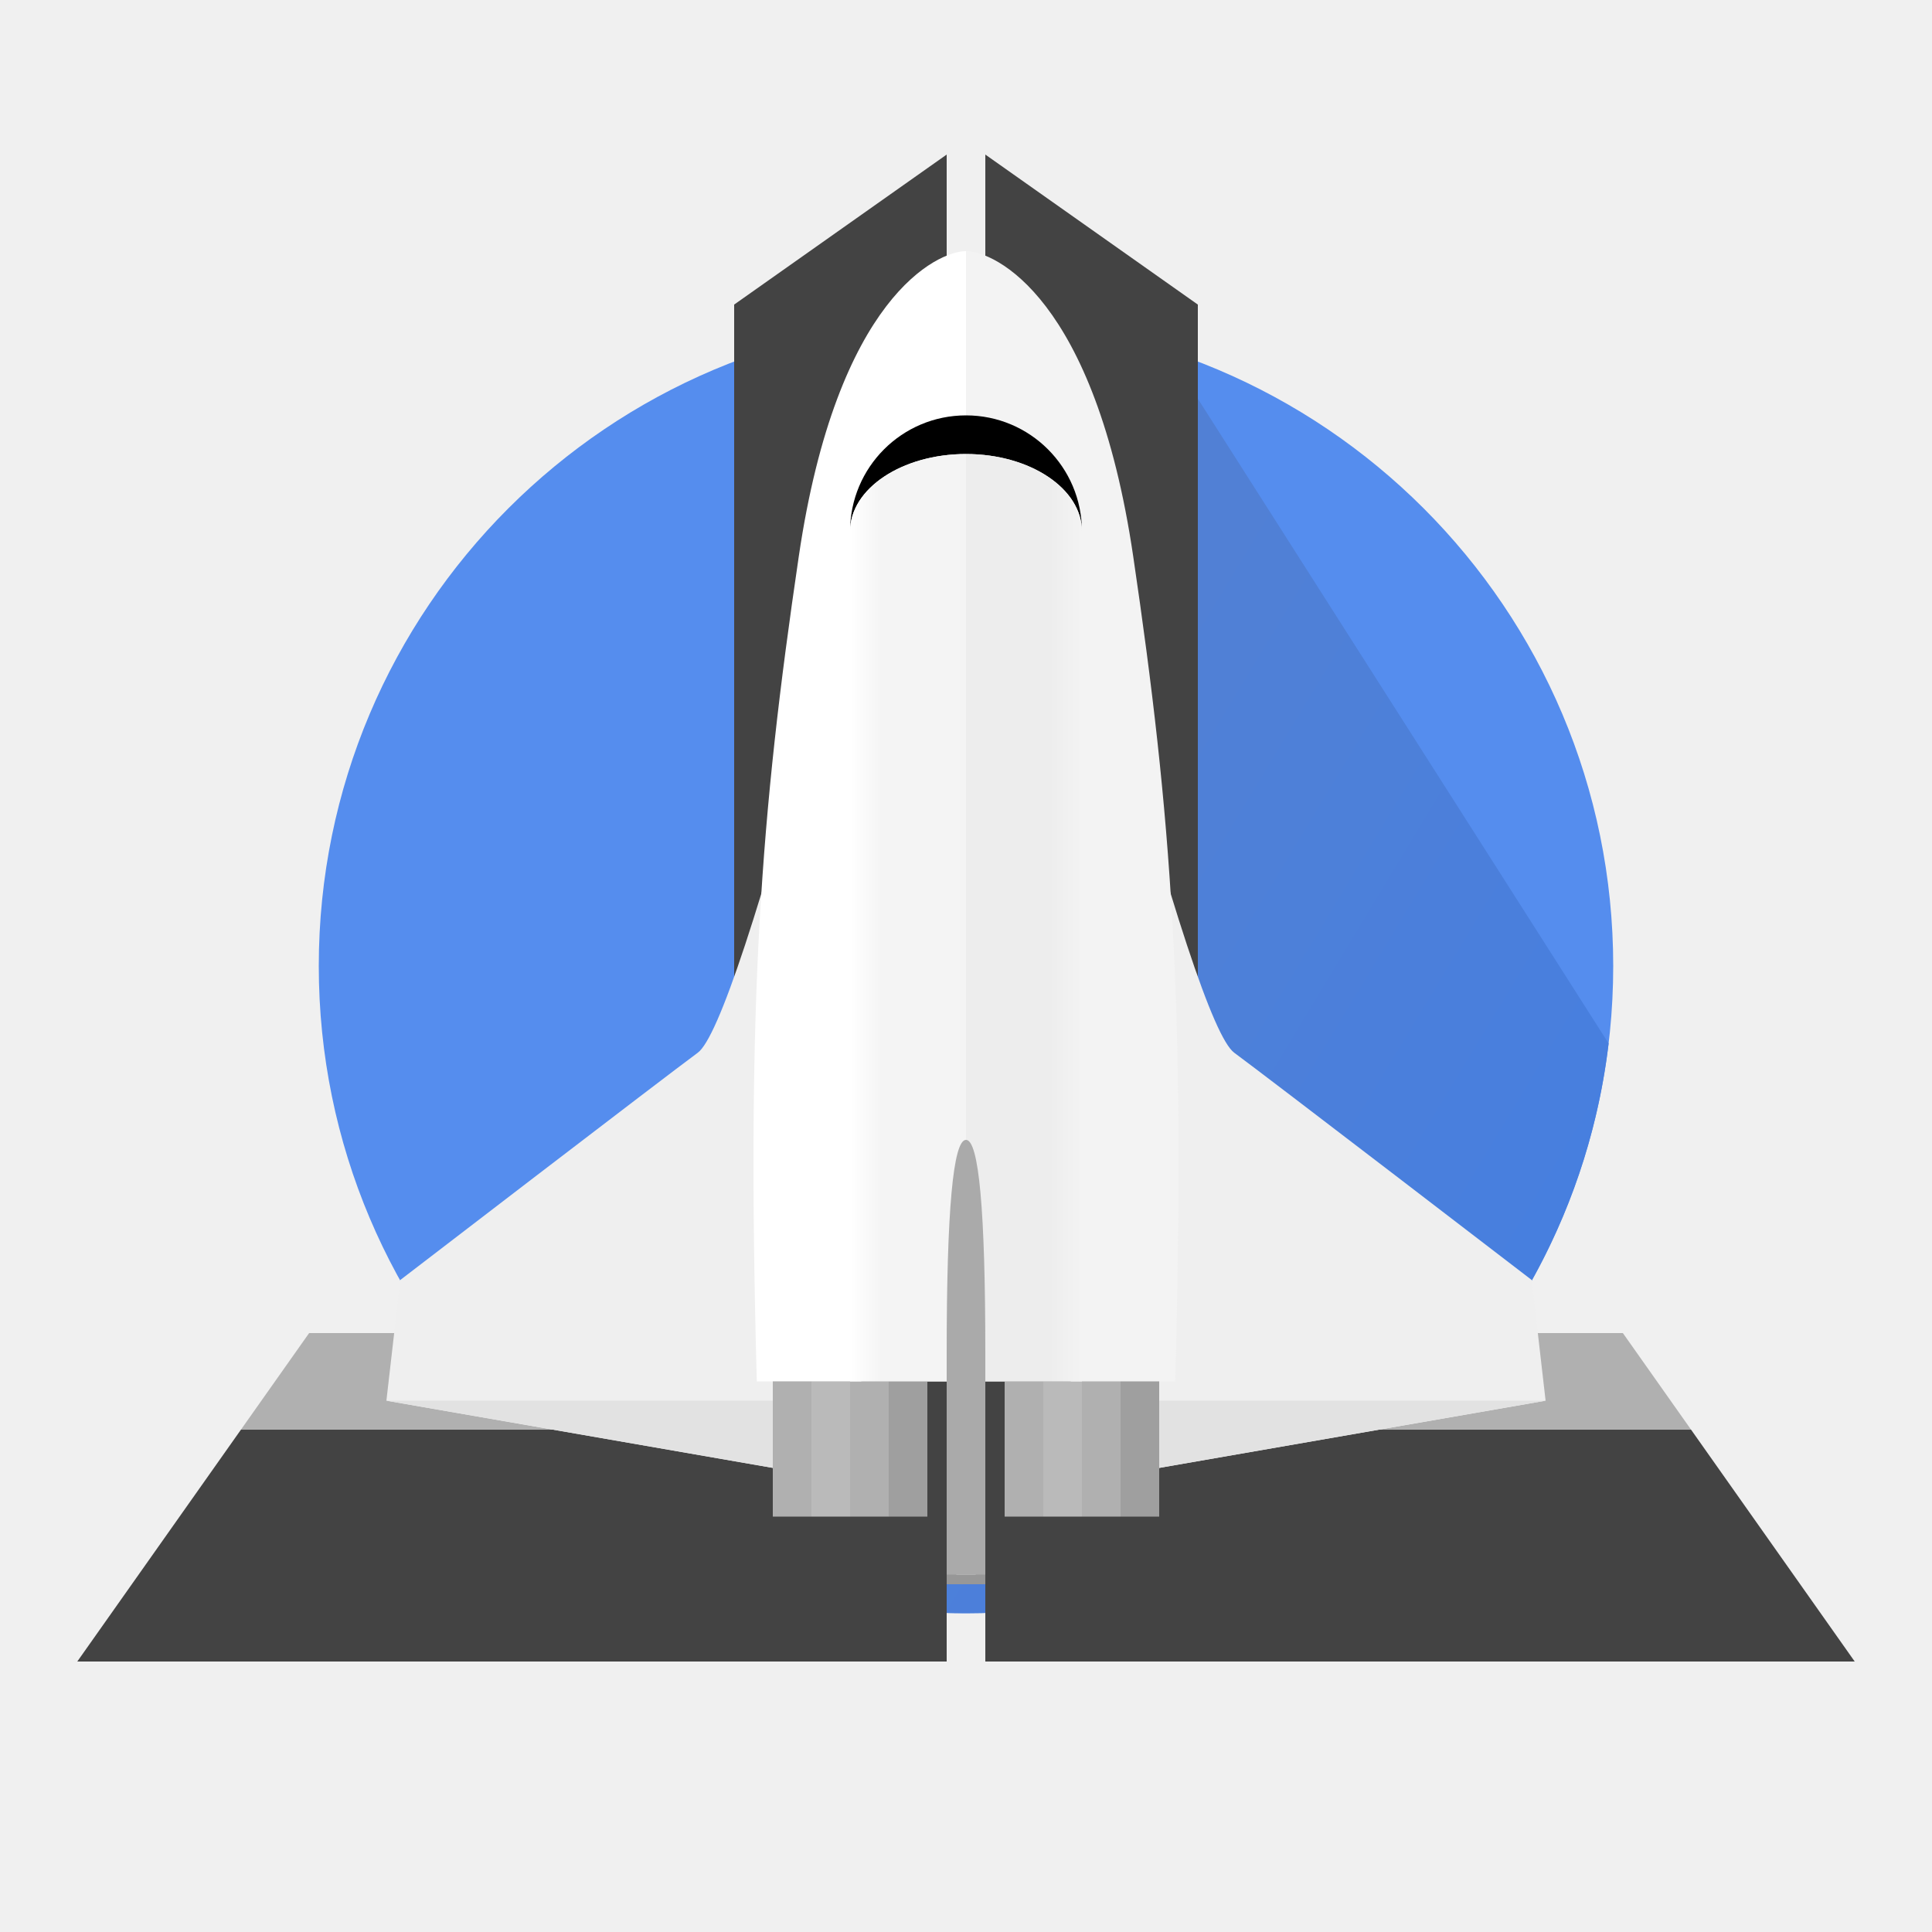
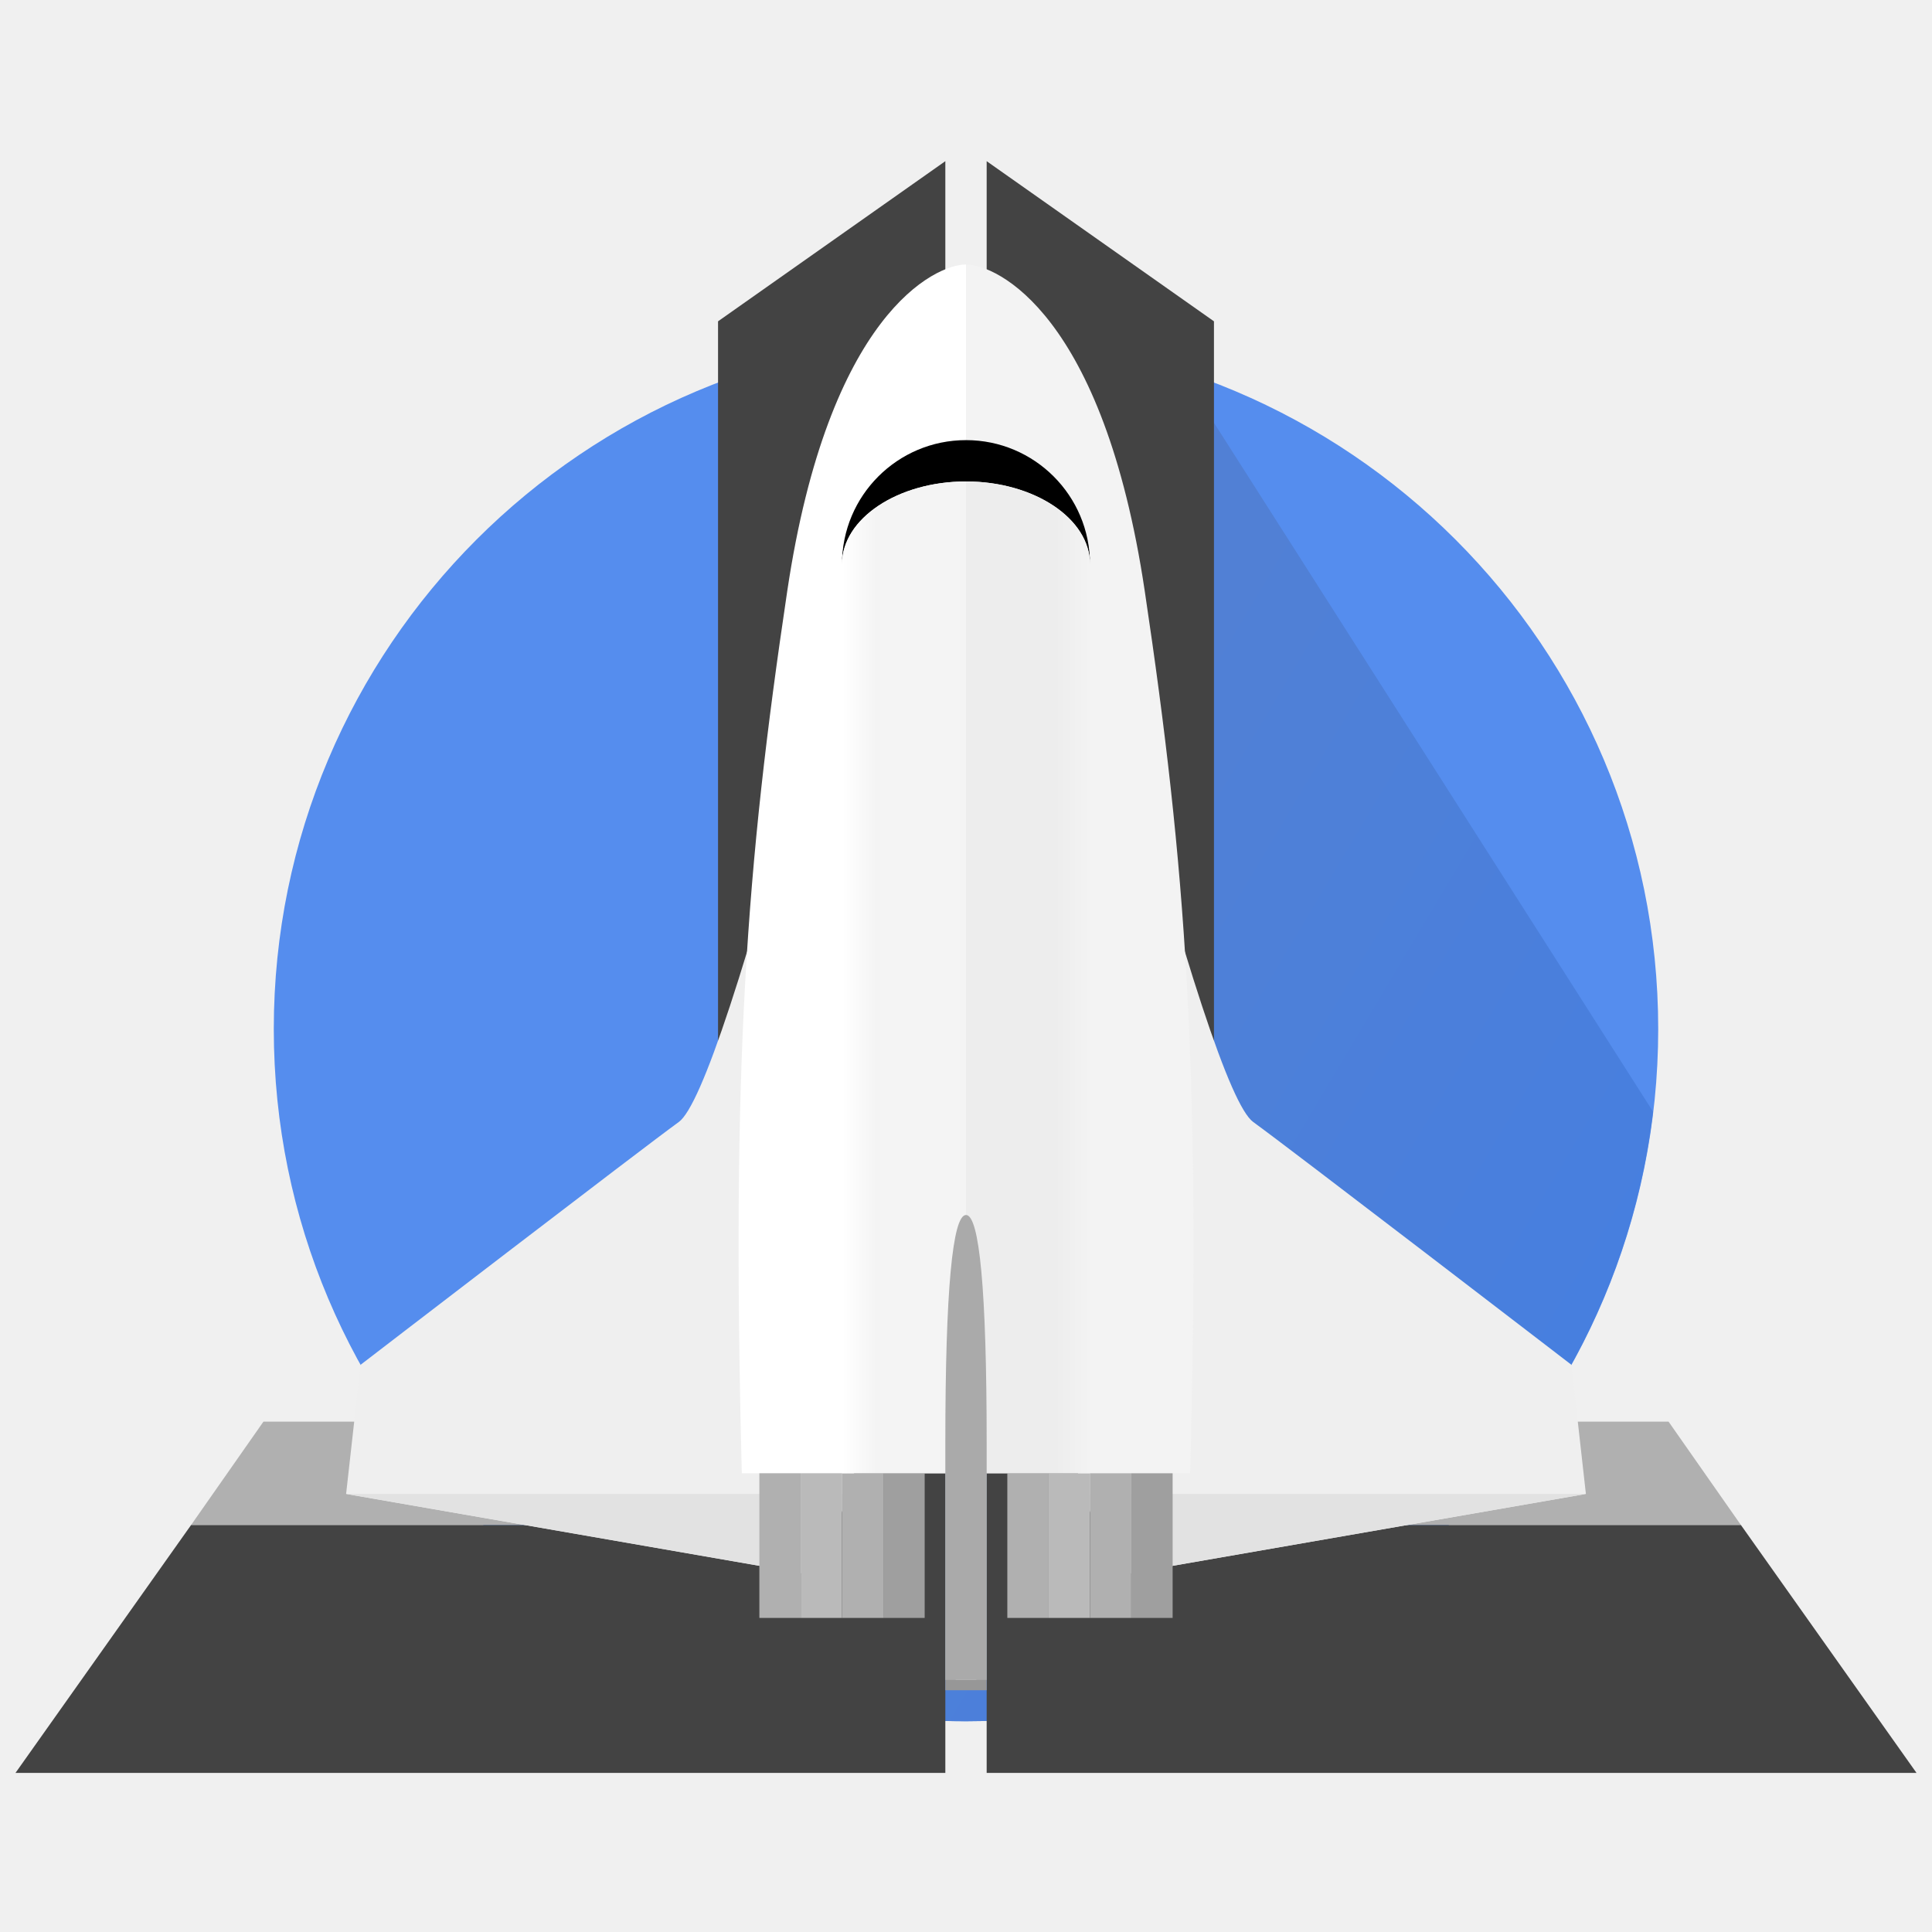
- <svg xmlns="http://www.w3.org/2000/svg" width="200" height="200">
-   <defs>
-     <linearGradient x1="45.327%" y1="23.055%" x2="94.457%" y2="68.238%" id="a">
-       <stop stop-color="#5180D5" offset="0%" />
-       <stop stop-color="#477FDF" offset="100%" />
-     </linearGradient>
-     <linearGradient x1="0%" y1="62.128%" x2="28.28%" y2="62.128%" id="b">
-       <stop stop-color="#FFF" offset="0%" />
-       <stop stop-color="#F4F4F4" offset="97.193%" />
-     </linearGradient>
-     <linearGradient x1="0%" y1="62.128%" x2="28.28%" y2="62.128%" id="c">
-       <stop stop-color="#F3F3F3" offset="0%" />
-       <stop stop-color="#EDEDED" offset="100%" />
-     </linearGradient>
-   </defs>
+ <svg xmlns="http://www.w3.org/2000/svg" viewBox="6.5 .4 187 187">
+   <linearGradient id="a" x1="45.3%" x2="94.5%" y1="23.1%" y2="68.2%">
+     <stop offset="0%" stop-color="#5180d5" />
+     <stop offset="100%" stop-color="#477fdf" />
+   </linearGradient>
+   <linearGradient id="b" x1="0%" x2="28.3%" y1="62.1%" y2="62.1%">
+     <stop offset="0%" stop-color="#fff" />
+     <stop offset="97.2%" stop-color="#f4f4f4" />
+   </linearGradient>
+   <linearGradient id="c" x1="0%" x2="28.3%" y1="62.1%" y2="62.1%">
+     <stop offset="0%" stop-color="#f3f3f3" />
+     <stop offset="100%" stop-color="#ededed" />
+   </linearGradient>
  <g fill="none" fill-rule="evenodd">
-     <circle fill="#558DEE" cx="100" cy="100" r="67" />
-     <path d="M81.707 164.472a55.33 55.33 0 0 1-.587-3.917l1.996-107.736 35.563-17.18c.722.208 1.438.43 2.15.662l45.696 71.717C162.563 141.241 134.29 167 100 167a67.048 67.048 0 0 1-18.293-2.528z" fill="url(#a)" />
-     <path d="M98 16v156H8l16.941-24H76V31.53L98 16zM102 16v156h90l-16.941-24H124V31.53L102 16z" fill="#434343" />
-     <path d="M32 138h44v10H24.941L32 138zM168 138l7.059 10H124v-10h44z" fill="#B0B0B0" />
-     <path d="M85.432 69.014c-6.669 25.081-11.07 38.404-13.204 39.968-3.2 2.346-30.791 23.522-30.791 23.522L40 145l46 8 6-19h8V69l-14.568.014z" fill="#EFEFEF" />
-     <path d="M88.526 145L86 153l-46-8h48.526z" fill="#E2E2E2" />
-     <path d="M114.568 69.014c6.669 25.081 11.07 38.404 13.204 39.968 3.2 2.346 30.791 23.522 30.791 23.522L160 145l-46 8-6-19h-8V69l14.568.014z" fill="#EFEFEF" />
-     <path d="M111.474 145l2.526 8 46-8h-48.526z" fill="#E2E2E2" />
-     <path d="M82.691 57.59C86.647 30.762 97.051 26 100 26v117H78.345c-1.083-39.461.39-58.584 4.346-85.41z" fill="#FFF" />
-     <path d="M117.309 57.59C113.353 30.762 102.949 26 100 26v117h21.655c1.083-39.461-.39-58.584-4.346-85.41z" fill="#F3F3F3" />
-     <path stroke="#979797" fill="#D8D8D8" d="M98.5 128.5h3v35h-3z" />
-     <path fill="#B0B0B0" d="M80 143h4v14h-4zM104 143h4v14h-4z" />
-     <path fill="#BABABA" d="M84 143h4v14h-4zM108 143h4v14h-4z" />
-     <path fill="#B0B0B0" d="M88 143h4v14h-4zM112 143h4v14h-4z" />
-     <path fill="#9F9F9F" d="M92 143h4v14h-4zM116 143h4v14h-4z" />
-     <path d="M88 55c0-6.627 5.373-12 12-12s12 5.373 12 12c0-4.418-5.373-8-12-8s-12 3.582-12 8z" fill="#000" />
-     <path d="M100 143H88V55c0-4.418 5.373-8 12-8v96z" fill="url(#b)" />
-     <path d="M112 143h-12V55c0-4.418 5.373-8 12-8v96z" fill="url(#c)" transform="matrix(-1 0 0 1 212 0)" />
-     <path d="M100 118c1.333 0 2 7.333 2 22v23h-4v-23c0-14.667.667-22 2-22z" fill="#AAA" />
+     <circle cx="100" cy="100" r="67" fill="#558DEE" />
+     <path fill="url(#a)" d="M81.7 164.5a55.3 55.3 0 0 1-.6-4l2-107.7 35.6-17.2 2.1.7 45.7 71.7a67 67 0 0 1-66.5 59 67 67 0 0 1-18.3-2.5z" />
+     <path fill="#434343" d="M98 16v156H8l17-24h51V31.5L98 16zm4 0v156h90l-17-24h-51V31.5L102 16z" />
+     <path fill="#b0b0b0" d="M32 138h44v10H25l7-10zm136 0l7 10h-51v-10h44z" />
+     <path fill="#efefef" d="M85.4 69c-6.6 25-11 38.4-13.2 40-3.2 2.3-30.8 23.5-30.8 23.5L40 145l46 8 6-19h8V69H85.4z" />
+     <path fill="#e2e2e2" d="M88.5 145l-2.5 8-46-8h48.5z" />
+     <path fill="#efefef" d="M114.6 69c6.6 25 11 38.4 13.2 40 3.2 2.3 30.8 23.5 30.8 23.5L160 145l-46 8-6-19h-8V69h14.6z" />
+     <path fill="#e2e2e2" d="M111.5 145l2.5 8 46-8h-48.5z" />
+     <path fill="#fff" d="M82.7 57.6C86.7 30.8 97 26 100 26v117H78.3c-1-39.5.4-58.6 4.4-85.4z" />
+     <path fill="#f3f3f3" d="M117.3 57.6C113.3 30.8 103 26 100 26v117h21.7c1-39.5-.4-58.6-4.4-85.4z" />
+     <path fill="#d8d8d8" stroke="#979797" d="M98.5 128.5h3v35h-3z" />
+     <path fill="#b0b0b0" d="M80 143h4v14h-4zm24 0h4v14h-4z" />
+     <path fill="#bababa" d="M84 143h4v14h-4zm24 0h4v14h-4z" />
+     <path fill="#b0b0b0" d="M88 143h4v14h-4zm24 0h4v14h-4z" />
+     <path fill="#9f9f9f" d="M92 143h4v14h-4zm24 0h4v14h-4z" />
+     <path fill="#000" d="M88 55a12 12 0 0 1 24 0c0-4.4-5.4-8-12-8s-12 3.6-12 8z" />
+     <path fill="url(#b)" d="M100 143H88V55c0-4.4 5.4-8 12-8v96z" />
+     <path fill="url(#c)" d="M112 143h-12V55c0-4.4 5.4-8 12-8v96z" transform="matrix(-1 0 0 1 212 0)" />
+     <path fill="#aaa" d="M100 118c1.3 0 2 7.3 2 22v23h-4v-23c0-14.7.7-22 2-22z" />
    <path d="M0 0h200v200H0z" />
  </g>
</svg>
